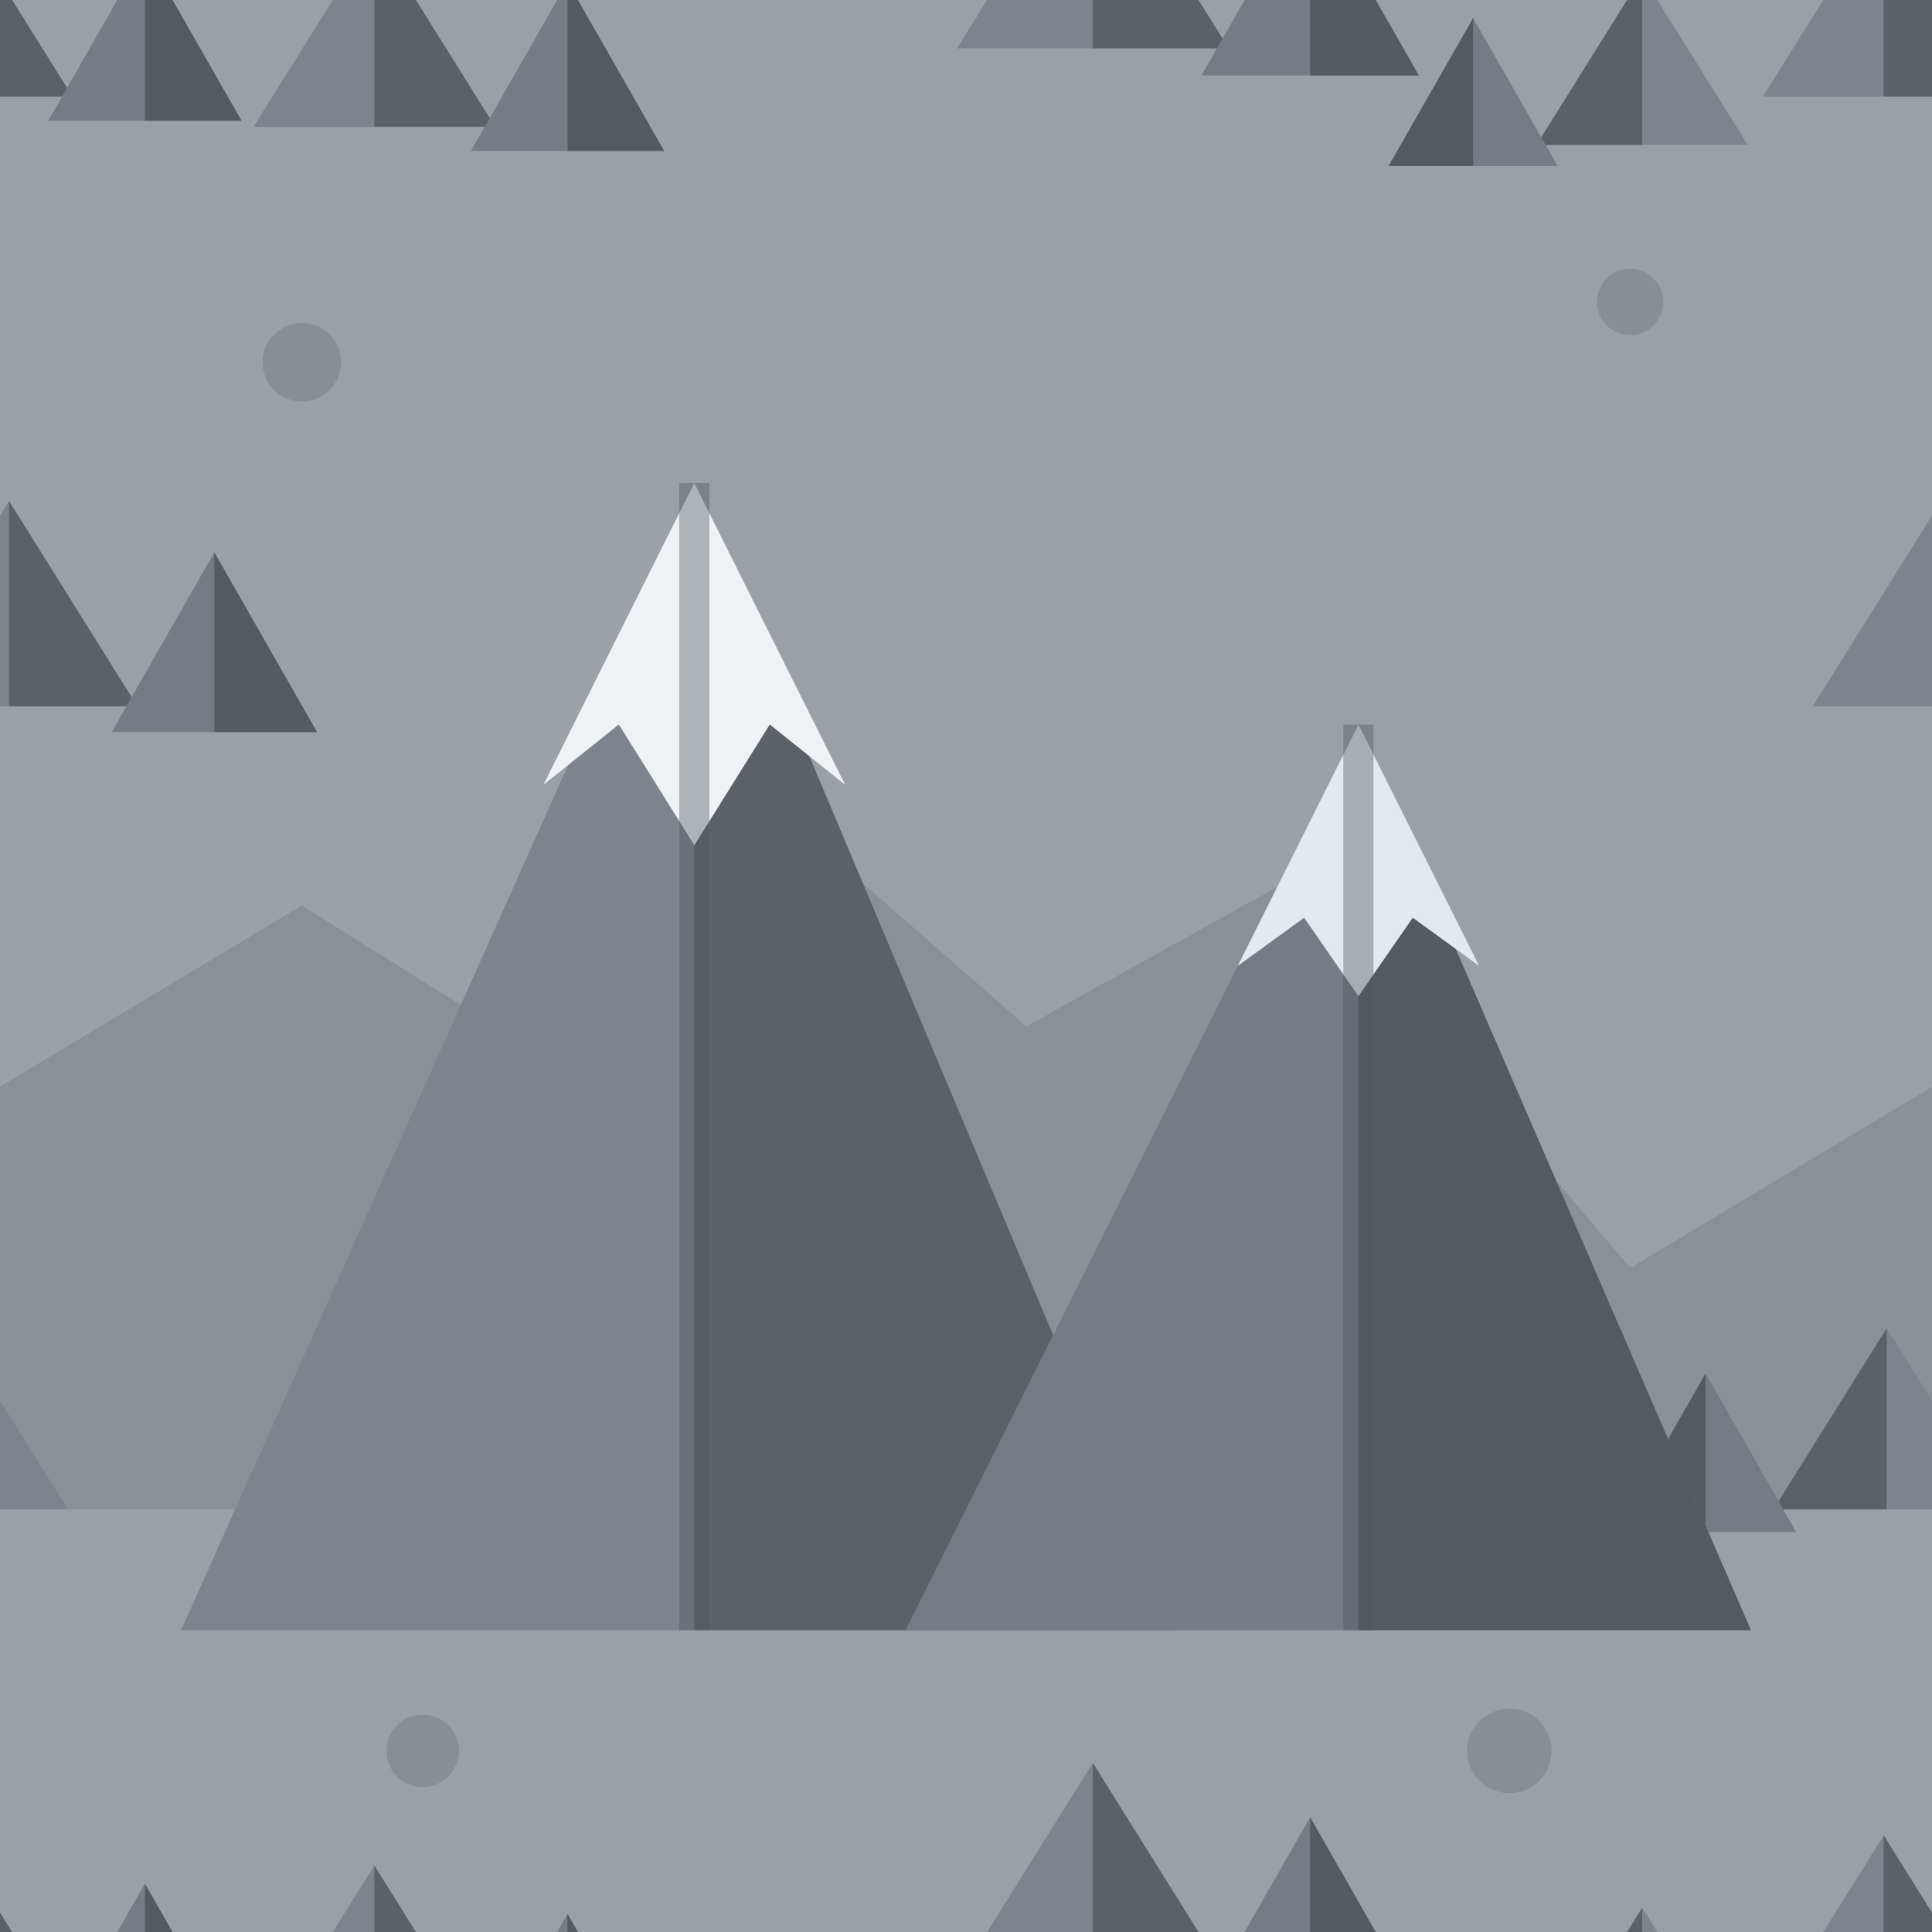
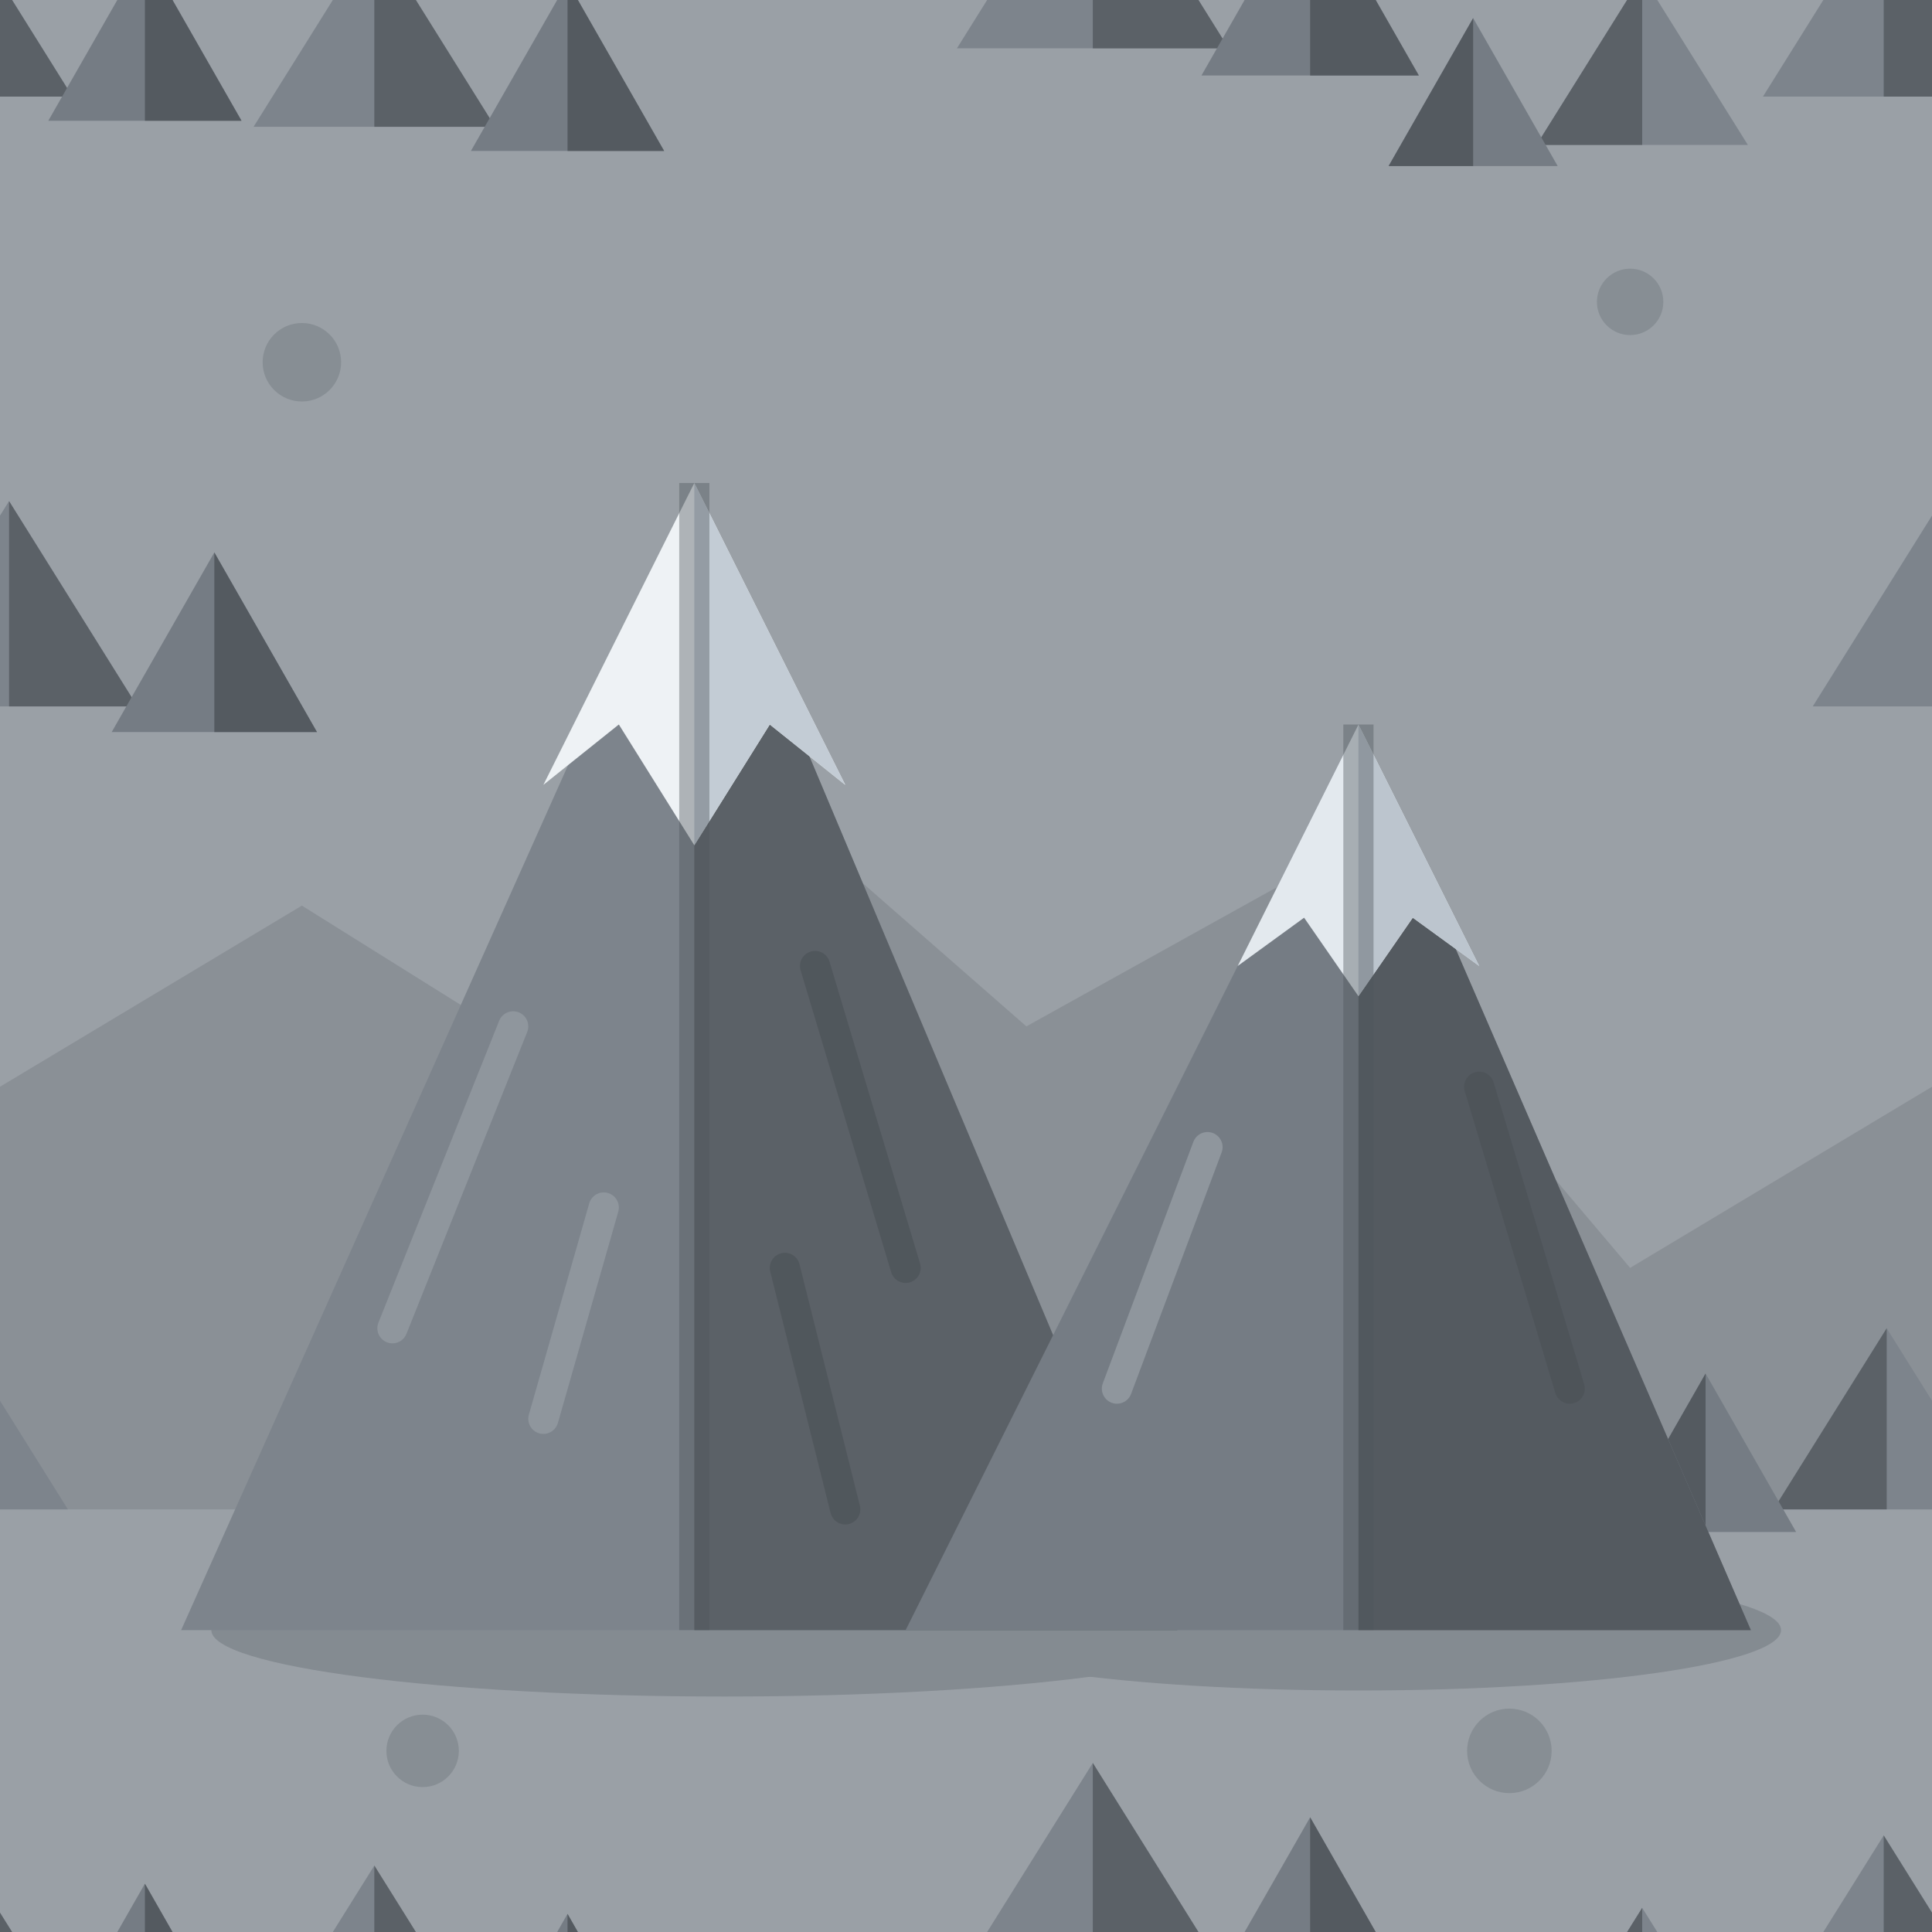
<svg xmlns="http://www.w3.org/2000/svg" viewBox="0 0 64 64">
  <defs>
    <g id="er">
      <polygon points="-7,4 -2,-4 3,4" fill="#7d848c" />
      <polygon points="-2,-4 -2,4 3,4" fill="#5b6167" />
      <polygon points="2,5 6,-2 10,5" fill="#757c84" />
      <polygon points="6,-2 6,5 10,5" fill="#545a60" />
    </g>
  </defs>
  <rect width="64" height="64" fill="#9aa0a6" />
  <g fill="#878e94">
    <circle cx="10" cy="12" r="1.3" />
    <circle cx="54" cy="10" r="1.1" />
    <circle cx="14" cy="58" r="1.2" />
    <circle cx="50" cy="58" r="1.4" />
  </g>
  <path d="M0 36 L10 30 L18 35 L26 27 L34 34 L43 29 L54 42 L64 36 L64 50 L0 50 Z" fill="#8a9096" />
  <g>
    <use href="#er" transform="translate(0 0) scale(0.8)" />
    <use href="#er" transform="translate(64 0) scale(0.8)" />
    <use href="#er" transform="translate(0 64) scale(0.8)" />
    <use href="#er" transform="translate(64 64) scale(0.8)" />
    <use href="#er" transform="translate(2 20) scale(0.85)" />
    <use href="#er" transform="translate(66 20) scale(0.85)" />
    <use href="#er" transform="translate(-3 47) scale(-0.75 0.75)" />
    <use href="#er" transform="translate(61 47) scale(-0.75 0.75)" />
    <use href="#er" transform="translate(14 1) scale(0.8)" />
    <use href="#er" transform="translate(14 65) scale(0.8)" />
    <use href="#er" transform="translate(38 -2) scale(0.9)" />
    <use href="#er" transform="translate(38 62) scale(0.9)" />
    <use href="#er" transform="translate(53 2) scale(-0.7 0.7)" />
    <use href="#er" transform="translate(53 66) scale(-0.7 0.7)" />
  </g>
+   <g fill="#6e757c" opacity="0.5">
+     <ellipse cx="24" cy="54" rx="17" ry="2.2" />
+     <ellipse cx="45" cy="54" rx="14" ry="2" />
+   </g>
  <polygon points="6,54 23,16 39,54" fill="#7d848c" />
  <polygon points="23,16 23,54 39,54" fill="#5b6167" />
  <polygon points="30,54 45,24 58,54" fill="#757c84" />
  <polygon points="45,24 45,54 58,54" fill="#545a60" />
+   <g fill="none" stroke-linecap="round">
+     <path d="M17 34 L13 44 M20 40 L18 47 M40 38 L37 46" stroke="#8f969d" stroke-width="1" />
+     <path d="M27 32 L30 42 M26 42 L28 50 M49 36 L52 46" stroke="#4a5055" stroke-width="1" opacity="0.6" />
+   </g>
  <polygon points="23,16 28,26 25.5,24 23,28 20.5,24 18,26" fill="#eef2f5" />
+   <polygon points="23,16 28,26 25.5,24 23,28" fill="#c3ccd5" />
  <polygon points="45,24 49,32 46.8,30.4 45,33 43.2,30.4 41,32" fill="#e3e9ee" />
+   <polygon points="45,24 49,32 46.8,30.4 45,33" fill="#bcc5ce" />
  <path d="M23 16 L23 54 M45 24 L45 54" stroke="#4e545a" stroke-width="1" opacity="0.4" />
</svg>
